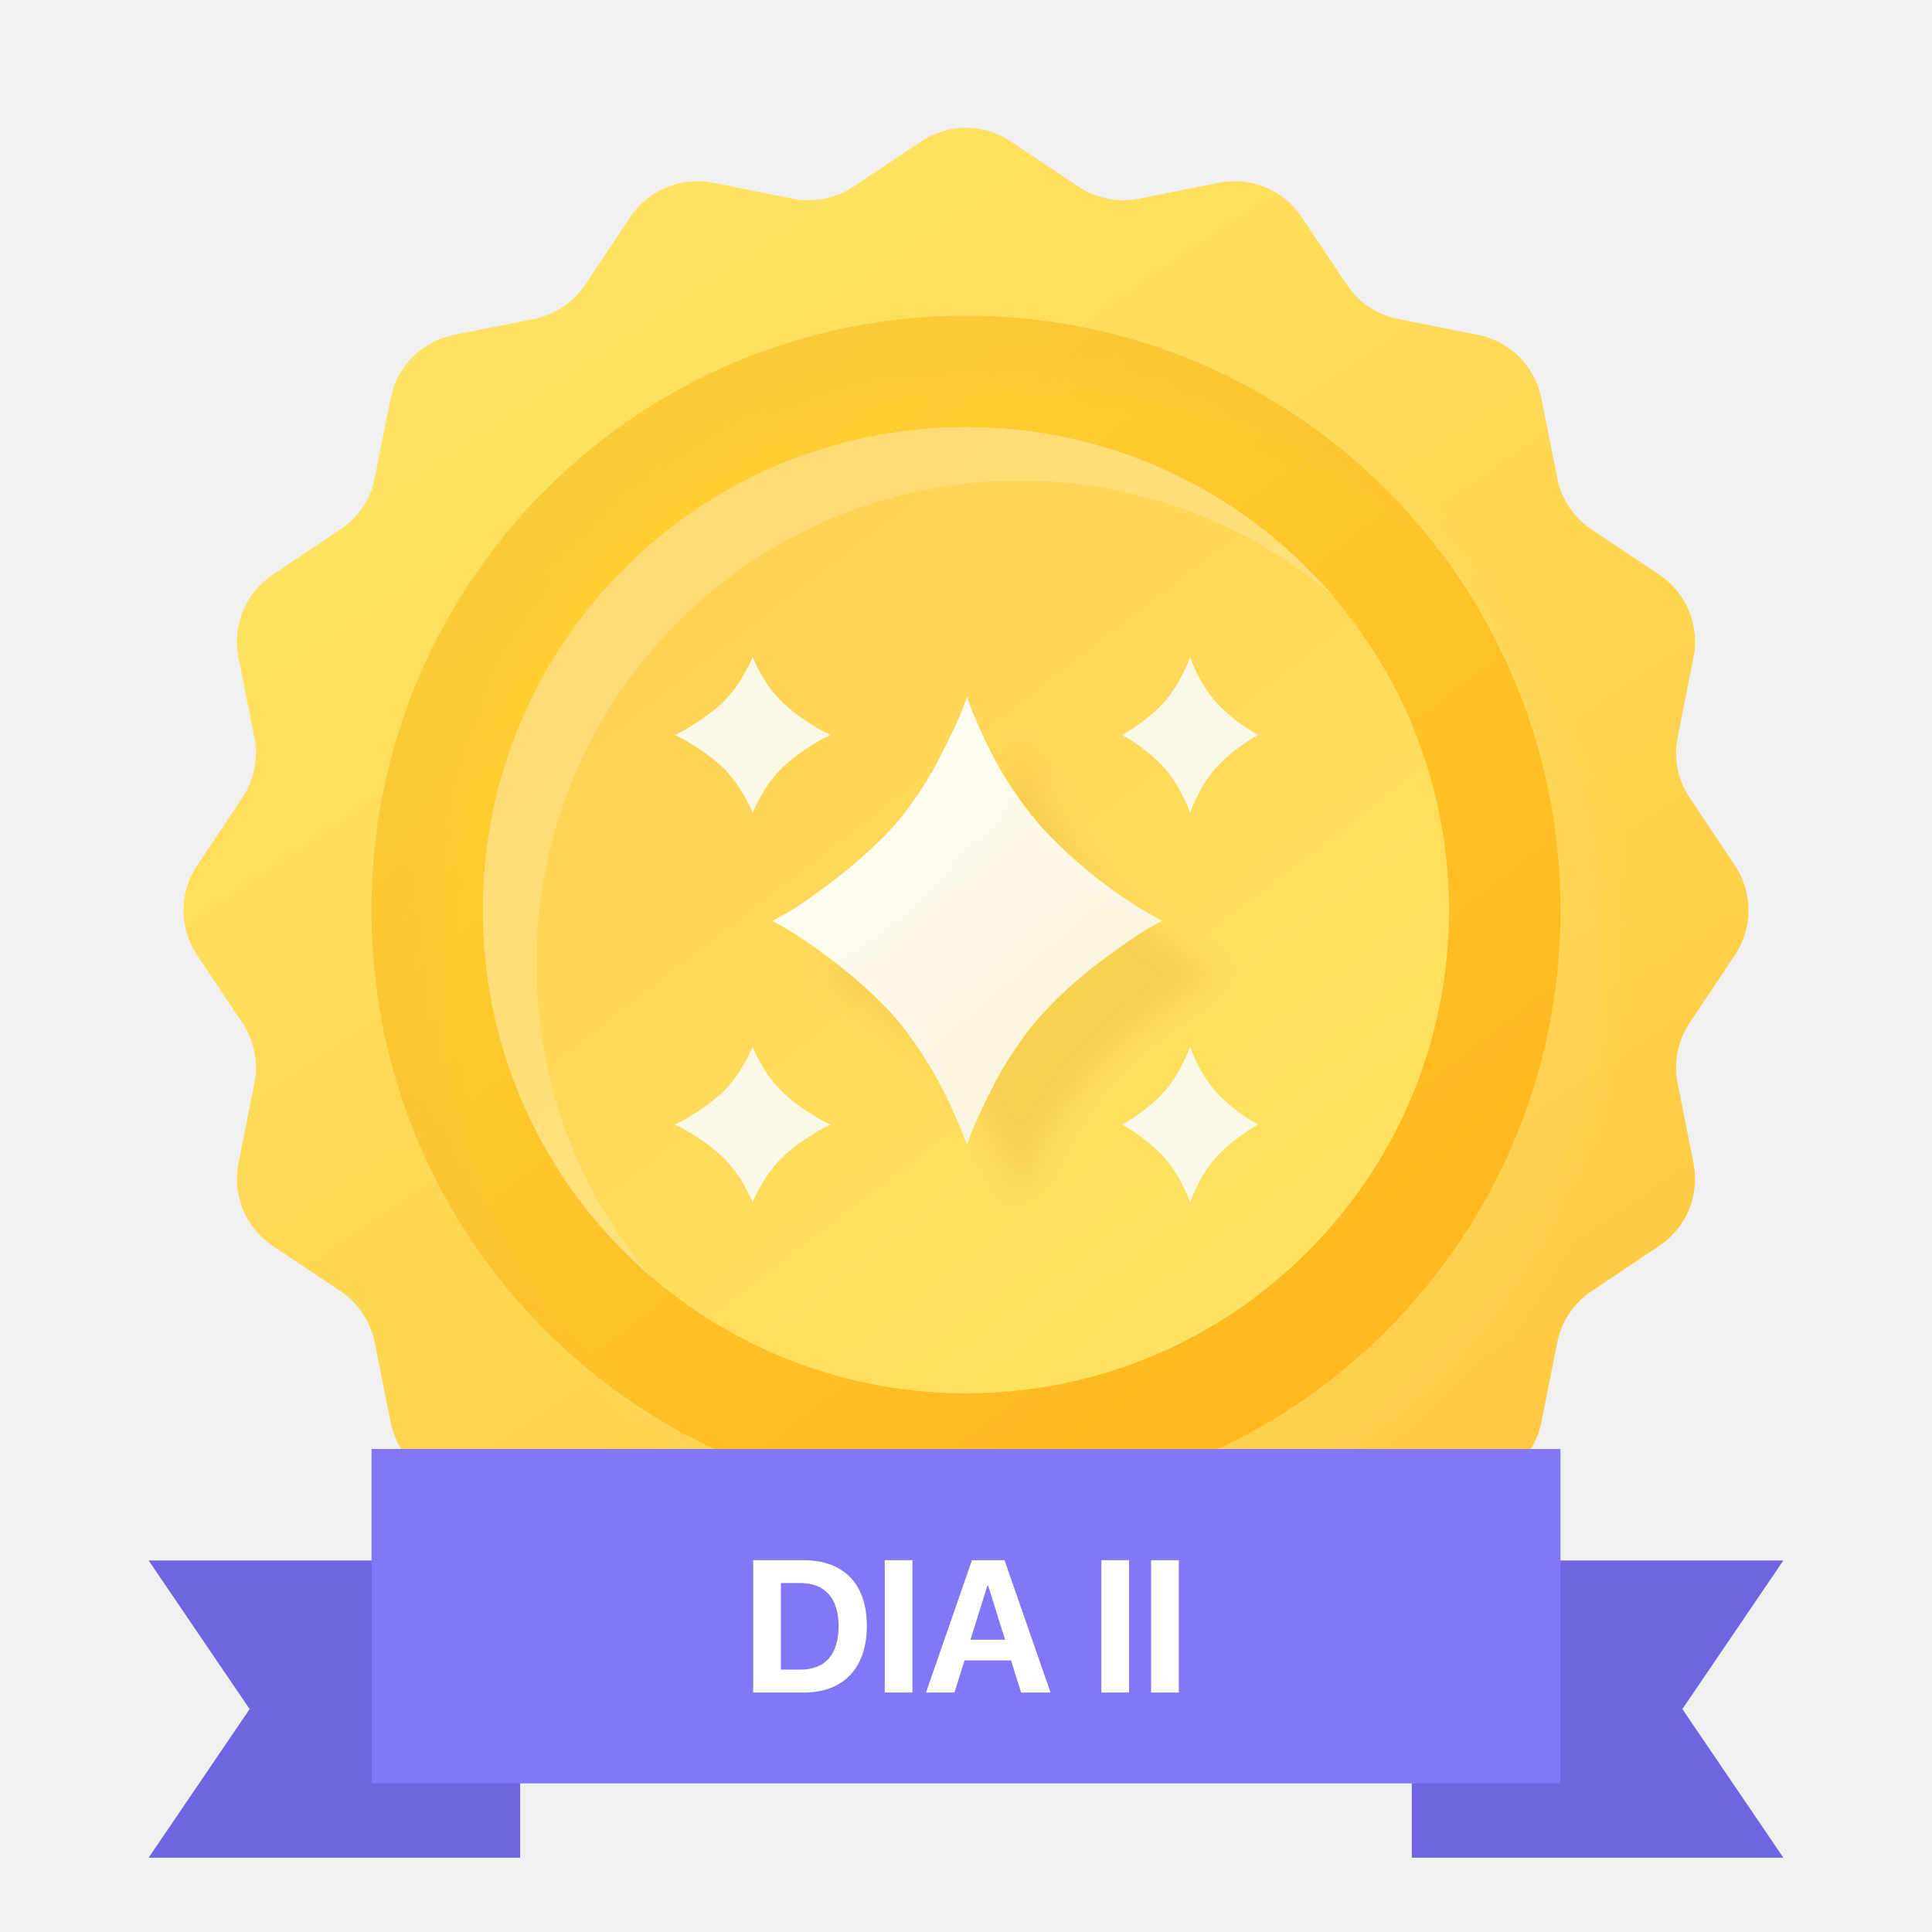
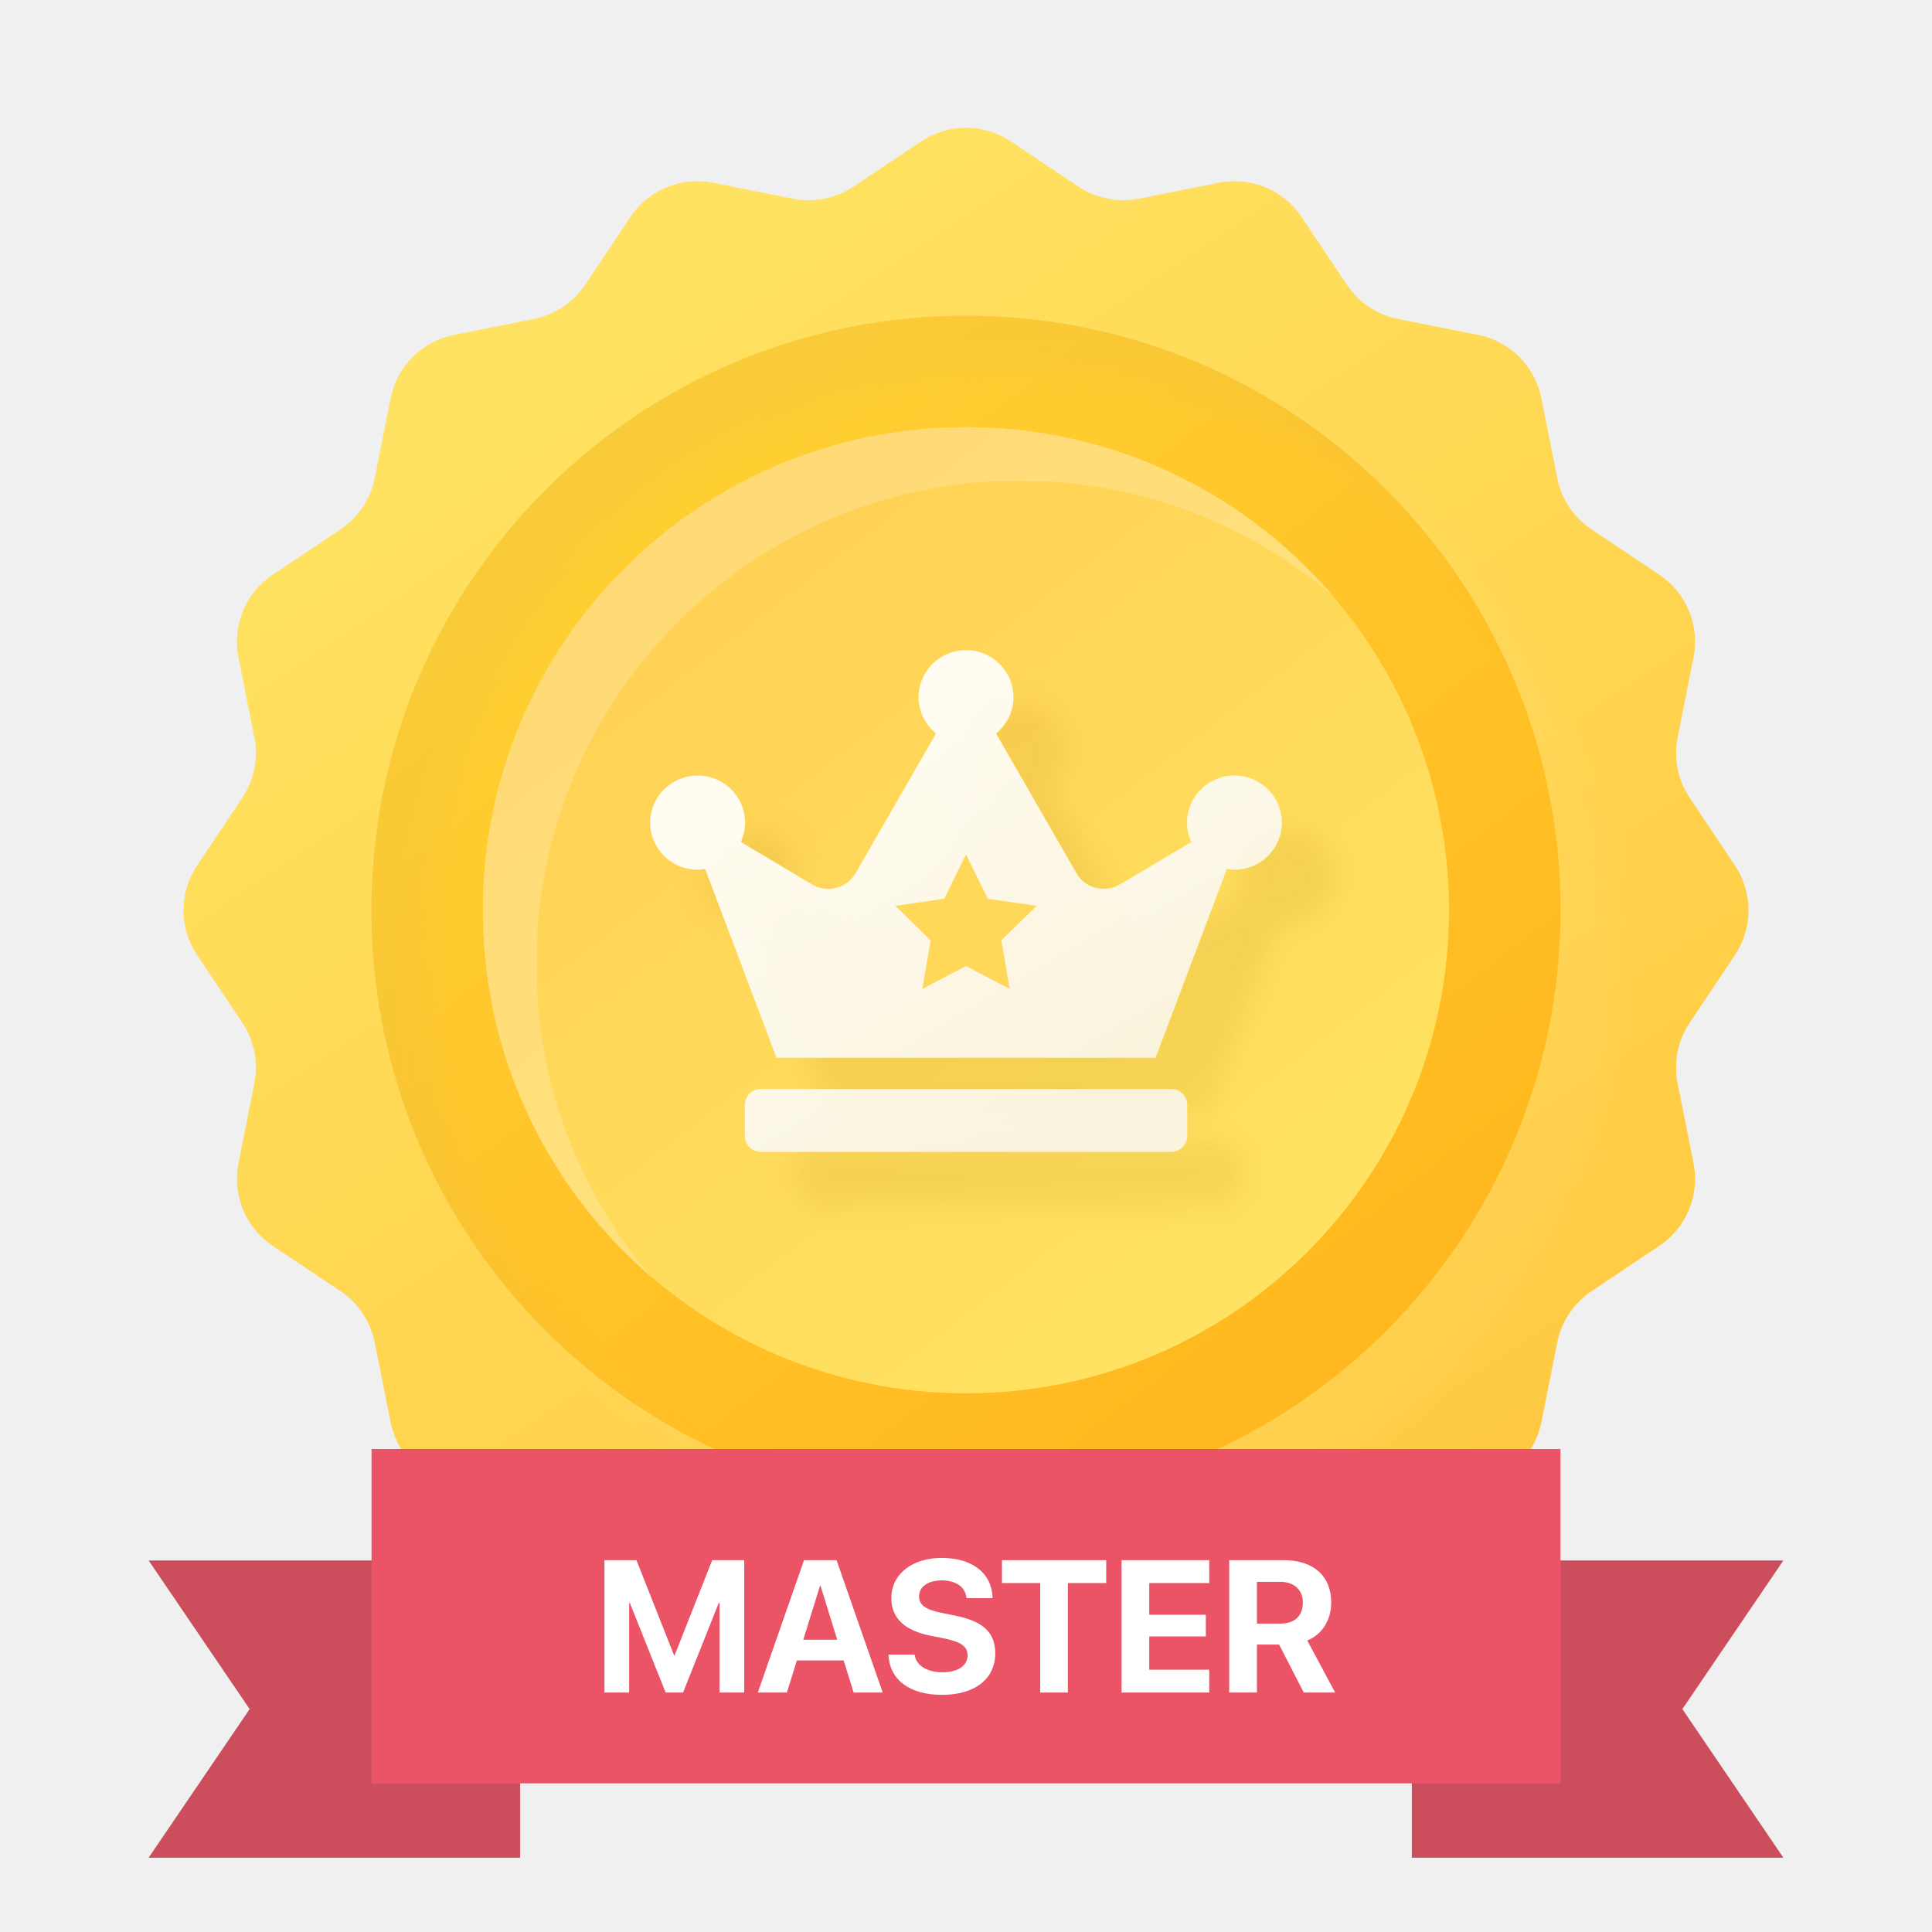
<svg xmlns="http://www.w3.org/2000/svg" width="72" height="72" viewBox="0 0 72 72" fill="none">
-   <path d="M34.334 5.268C35.343 4.594 36.658 4.594 37.667 5.268L40.194 6.956C40.855 7.398 41.665 7.559 42.446 7.404L45.427 6.811C46.617 6.575 47.832 7.078 48.506 8.087L50.195 10.614C50.637 11.275 51.323 11.734 52.104 11.889L55.085 12.482C56.275 12.719 57.205 13.649 57.441 14.839L58.035 17.82C58.19 18.6 58.649 19.287 59.31 19.729L61.837 21.418C62.846 22.092 63.349 23.307 63.113 24.497L62.52 27.478C62.365 28.258 62.526 29.068 62.968 29.73L64.656 32.257C65.33 33.266 65.33 34.581 64.656 35.59L62.968 38.117C62.526 38.779 62.365 39.589 62.52 40.369L63.113 43.35C63.349 44.54 62.846 45.755 61.837 46.429L59.31 48.118C58.649 48.56 58.19 49.247 58.035 50.027L57.441 53.008C57.205 54.198 56.275 55.128 55.085 55.365L52.104 55.958C51.323 56.113 50.637 56.572 50.195 57.233L48.506 59.761C47.832 60.769 46.617 61.273 45.427 61.036L42.446 60.443C41.665 60.288 40.855 60.449 40.194 60.891L37.667 62.58C36.658 63.253 35.343 63.253 34.334 62.58L31.806 60.891C31.145 60.449 30.335 60.288 29.555 60.443L26.574 61.036C25.384 61.273 24.169 60.769 23.494 59.761L21.805 57.233C21.363 56.572 20.677 56.113 19.897 55.958L16.916 55.365C15.726 55.128 14.796 54.198 14.559 53.008L13.966 50.027C13.81 49.247 13.352 48.56 12.69 48.118L10.163 46.429C9.155 45.755 8.651 44.54 8.888 43.35L9.48 40.369C9.636 39.589 9.474 38.779 9.033 38.117L7.344 35.59C6.67 34.581 6.67 33.266 7.344 32.257L9.033 29.73C9.474 29.068 9.636 28.258 9.48 27.478L8.888 24.497C8.651 23.307 9.155 22.092 10.163 21.418L12.69 19.729C13.352 19.287 13.81 18.6 13.966 17.82L14.559 14.839C14.796 13.649 15.726 12.719 16.916 12.482L19.897 11.889C20.677 11.734 21.363 11.275 21.805 10.614L23.494 8.087C24.169 7.078 25.384 6.575 26.574 6.811L29.555 7.404C30.335 7.559 31.145 7.398 31.806 6.956L34.334 5.268Z" fill="url(#paint0_linear_3449_24417)" />
-   <g filter="url(#filter0_di_3449_24417)">
-     <circle cx="36" cy="33.923" r="22.154" fill="url(#paint1_linear_3449_24417)" />
+   <path d="M34.334 5.268C35.343 4.594 36.658 4.594 37.667 5.268L40.194 6.956C40.855 7.398 41.665 7.559 42.446 7.404L45.427 6.811C46.617 6.575 47.832 7.078 48.506 8.087L50.195 10.614C50.637 11.275 51.323 11.734 52.104 11.889L55.085 12.482C56.275 12.719 57.205 13.649 57.441 14.839L58.035 17.82C58.19 18.6 58.649 19.287 59.31 19.729L61.837 21.418C62.846 22.092 63.349 23.307 63.113 24.497L62.52 27.478C62.365 28.258 62.526 29.068 62.968 29.73L64.656 32.257C65.33 33.266 65.33 34.581 64.656 35.59L62.968 38.117C62.526 38.779 62.365 39.589 62.52 40.369L63.113 43.35C63.349 44.54 62.846 45.755 61.837 46.429L59.31 48.118C58.649 48.56 58.19 49.247 58.035 50.027L57.441 53.008C57.205 54.198 56.275 55.128 55.085 55.365L52.104 55.958C51.323 56.113 50.637 56.572 50.195 57.233L48.506 59.761C47.832 60.769 46.617 61.273 45.427 61.036L42.446 60.443C41.665 60.288 40.855 60.449 40.194 60.891L37.667 62.58C36.658 63.253 35.343 63.253 34.334 62.58L31.806 60.891C31.145 60.449 30.335 60.288 29.555 60.443L26.574 61.036C25.384 61.273 24.169 60.769 23.494 59.761L21.805 57.233C21.363 56.572 20.677 56.113 19.897 55.958L16.916 55.365C15.726 55.128 14.796 54.198 14.559 53.008L13.966 50.027C13.81 49.247 13.352 48.56 12.69 48.118L10.163 46.429C9.155 45.755 8.651 44.54 8.888 43.35L9.48 40.369C9.636 39.589 9.474 38.779 9.033 38.117L7.344 35.59C6.67 34.581 6.67 33.266 7.344 32.257L9.033 29.73C9.474 29.068 9.636 28.258 9.48 27.478L8.888 24.497C8.651 23.307 9.155 22.092 10.163 21.418L12.69 19.729C13.352 19.287 13.81 18.6 13.966 17.82L14.559 14.839C14.796 13.649 15.726 12.719 16.916 12.482L19.897 11.889C20.677 11.734 21.363 11.275 21.805 10.614L23.494 8.087C24.169 7.078 25.384 6.575 26.574 6.811L29.555 7.404C30.335 7.559 31.145 7.398 31.806 6.956L34.334 5.268Z" fill="url(#paint0_linear_3466_25950)" />
+   <g filter="url(#filter0_di_3466_25950)">
+     <circle cx="36" cy="33.923" r="22.154" fill="url(#paint1_linear_3466_25950)" />
  </g>
-   <g filter="url(#filter1_i_3449_24417)">
-     <circle cx="36" cy="33.924" r="18" fill="url(#paint2_linear_3449_24417)" />
+   <g filter="url(#filter1_i_3466_25950)">
+     <circle cx="36" cy="33.924" r="18" fill="url(#paint2_linear_3466_25950)" />
  </g>
-   <g filter="url(#filter2_di_3449_24417)">
-     <path d="M28.773 34.321C28.924 34.245 29.135 34.13 29.406 33.978C29.676 33.826 30.176 33.478 30.907 32.934C31.637 32.391 32.31 31.809 32.927 31.189C33.316 30.798 33.687 30.352 34.038 29.852C34.39 29.352 34.682 28.882 34.914 28.441C35.147 28.001 35.352 27.591 35.531 27.21C35.709 26.83 35.836 26.531 35.912 26.313L36.042 25.971C36.063 26.058 36.101 26.175 36.155 26.321C36.209 26.468 36.334 26.759 36.529 27.194C36.723 27.629 36.931 28.05 37.153 28.458C37.375 28.865 37.667 29.325 38.029 29.836C38.392 30.347 38.768 30.798 39.157 31.189C39.763 31.809 40.412 32.38 41.104 32.902C41.796 33.424 42.337 33.788 42.727 33.994L43.294 34.321C43.143 34.397 42.932 34.514 42.662 34.671C42.391 34.829 41.891 35.177 41.161 35.715C40.431 36.253 39.763 36.832 39.157 37.452C38.768 37.843 38.395 38.289 38.038 38.789C37.681 39.289 37.386 39.76 37.153 40.2C36.921 40.64 36.715 41.05 36.537 41.431C36.358 41.812 36.231 42.111 36.155 42.328L36.042 42.67C36.009 42.584 35.966 42.467 35.912 42.32C35.858 42.173 35.734 41.882 35.539 41.447C35.344 41.013 35.136 40.591 34.914 40.184C34.693 39.776 34.403 39.316 34.046 38.805C33.689 38.294 33.316 37.843 32.927 37.452C32.31 36.832 31.653 36.261 30.955 35.739C30.258 35.218 29.725 34.851 29.357 34.639C28.989 34.427 28.795 34.321 28.773 34.321Z" fill="url(#paint3_linear_3449_24417)" />
+   <g filter="url(#filter2_di_3466_25950)">
+     <path d="M43.65 40.586H28.35C28.026 40.586 27.762 40.849 27.762 41.17V42.339C27.762 42.66 28.026 42.923 28.35 42.923H43.65C43.974 42.923 44.239 42.66 44.239 42.339V41.17C44.239 40.849 43.974 40.586 43.65 40.586ZM46.004 28.904C45.029 28.904 44.239 29.689 44.239 30.656C44.239 30.915 44.297 31.156 44.401 31.379L41.738 32.963C41.171 33.299 40.439 33.109 40.112 32.54L37.115 27.334C37.508 27.012 37.766 26.53 37.766 25.983C37.766 25.015 36.975 24.23 36 24.23C35.026 24.23 34.235 25.015 34.235 25.983C34.235 26.53 34.492 27.012 34.886 27.334L31.888 32.54C31.561 33.109 30.825 33.299 30.263 32.963L27.604 31.379C27.703 31.16 27.765 30.915 27.765 30.656C27.765 29.689 26.975 28.904 26 28.904C25.025 28.904 24.231 29.689 24.231 30.656C24.231 31.623 25.022 32.408 25.996 32.408C26.092 32.408 26.188 32.394 26.279 32.379L28.939 39.418H43.062L45.721 32.379C45.813 32.394 45.908 32.408 46.004 32.408C46.979 32.408 47.769 31.623 47.769 30.656C47.769 29.689 46.979 28.904 46.004 28.904Z" fill="url(#paint3_linear_3466_25950)" />
  </g>
-   <path d="M25.143 27.389C25.203 27.362 25.288 27.323 25.396 27.27C25.504 27.217 25.704 27.096 25.996 26.907C26.288 26.717 26.557 26.515 26.804 26.3C26.96 26.163 27.108 26.008 27.249 25.834C27.389 25.66 27.506 25.497 27.599 25.344C27.692 25.191 27.774 25.048 27.846 24.916C27.917 24.783 27.968 24.679 27.998 24.604L28.05 24.484C28.059 24.515 28.074 24.555 28.096 24.606C28.117 24.657 28.167 24.759 28.245 24.91C28.323 25.061 28.406 25.208 28.495 25.349C28.583 25.491 28.7 25.651 28.845 25.829C28.99 26.006 29.14 26.163 29.296 26.3C29.538 26.515 29.798 26.714 30.075 26.895C30.352 27.077 30.568 27.203 30.724 27.275L30.951 27.389C30.891 27.415 30.806 27.456 30.698 27.511C30.59 27.566 30.39 27.686 30.098 27.874C29.806 28.061 29.538 28.262 29.296 28.478C29.14 28.614 28.991 28.769 28.848 28.943C28.706 29.117 28.588 29.28 28.495 29.434C28.402 29.587 28.32 29.73 28.248 29.862C28.177 29.994 28.126 30.098 28.096 30.174L28.05 30.293C28.037 30.263 28.02 30.222 27.998 30.171C27.977 30.12 27.927 30.019 27.849 29.868C27.771 29.716 27.688 29.57 27.599 29.428C27.51 29.286 27.395 29.126 27.252 28.949C27.109 28.771 26.96 28.614 26.804 28.478C26.557 28.262 26.295 28.064 26.015 27.882C25.736 27.701 25.523 27.573 25.376 27.499C25.229 27.426 25.151 27.389 25.143 27.389Z" fill="#FCF8E8" />
-   <path d="M25.143 41.91C25.203 41.884 25.288 41.844 25.396 41.791C25.504 41.738 25.704 41.617 25.996 41.428C26.288 41.239 26.557 41.037 26.804 40.821C26.96 40.685 27.108 40.53 27.249 40.356C27.389 40.182 27.506 40.018 27.599 39.865C27.692 39.712 27.774 39.569 27.846 39.437C27.917 39.305 27.968 39.201 27.998 39.125L28.05 39.006C28.059 39.036 28.074 39.077 28.096 39.128C28.117 39.179 28.167 39.28 28.245 39.431C28.323 39.583 28.406 39.729 28.495 39.871C28.583 40.013 28.7 40.172 28.845 40.35C28.99 40.528 29.14 40.685 29.296 40.821C29.538 41.037 29.798 41.235 30.075 41.417C30.352 41.598 30.568 41.725 30.724 41.797L30.951 41.91C30.891 41.937 30.806 41.977 30.698 42.032C30.59 42.087 30.39 42.208 30.098 42.395C29.806 42.582 29.538 42.784 29.296 42.999C29.14 43.135 28.991 43.291 28.848 43.464C28.706 43.638 28.588 43.802 28.495 43.955C28.402 44.108 28.32 44.251 28.248 44.383C28.177 44.516 28.126 44.62 28.096 44.695L28.05 44.815C28.037 44.784 28.02 44.744 27.998 44.693C27.977 44.642 27.927 44.54 27.849 44.389C27.771 44.238 27.688 44.091 27.599 43.949C27.51 43.808 27.395 43.648 27.252 43.47C27.109 43.292 26.96 43.135 26.804 42.999C26.557 42.784 26.295 42.585 26.015 42.404C25.736 42.222 25.523 42.094 25.376 42.021C25.229 41.947 25.151 41.91 25.143 41.91Z" fill="#FCF8E8" />
-   <path d="M41.809 27.389C41.862 27.362 41.935 27.323 42.03 27.27C42.125 27.217 42.3 27.096 42.555 26.907C42.811 26.717 43.047 26.515 43.262 26.3C43.399 26.163 43.528 26.008 43.651 25.834C43.774 25.66 43.877 25.497 43.958 25.344C44.039 25.191 44.111 25.048 44.174 24.916C44.236 24.783 44.281 24.679 44.307 24.604L44.353 24.484C44.36 24.515 44.373 24.555 44.392 24.606C44.411 24.657 44.455 24.759 44.523 24.91C44.591 25.061 44.664 25.208 44.742 25.349C44.819 25.491 44.922 25.651 45.048 25.829C45.175 26.006 45.307 26.163 45.443 26.3C45.655 26.515 45.882 26.714 46.124 26.895C46.367 27.077 46.556 27.203 46.692 27.275L46.891 27.389C46.838 27.415 46.764 27.456 46.67 27.511C46.575 27.566 46.4 27.686 46.144 27.874C45.889 28.061 45.655 28.262 45.443 28.478C45.307 28.614 45.176 28.769 45.051 28.943C44.926 29.117 44.823 29.28 44.742 29.434C44.66 29.587 44.588 29.73 44.526 29.862C44.463 29.994 44.419 30.098 44.392 30.174L44.353 30.293C44.341 30.263 44.326 30.222 44.307 30.171C44.288 30.12 44.245 30.019 44.177 29.868C44.108 29.716 44.036 29.57 43.958 29.428C43.88 29.286 43.779 29.126 43.654 28.949C43.529 28.771 43.399 28.614 43.262 28.478C43.047 28.262 42.817 28.064 42.572 27.882C42.328 27.701 42.142 27.573 42.013 27.499C41.884 27.426 41.816 27.389 41.809 27.389Z" fill="#FCF8E8" />
-   <path d="M41.809 41.91C41.862 41.884 41.935 41.844 42.03 41.791C42.125 41.738 42.3 41.617 42.555 41.428C42.811 41.239 43.047 41.037 43.262 40.821C43.399 40.685 43.528 40.53 43.651 40.356C43.774 40.182 43.877 40.018 43.958 39.865C44.039 39.712 44.111 39.569 44.174 39.437C44.236 39.305 44.281 39.201 44.307 39.125L44.353 39.006C44.36 39.036 44.373 39.077 44.392 39.128C44.411 39.179 44.455 39.28 44.523 39.431C44.591 39.583 44.664 39.729 44.742 39.871C44.819 40.013 44.922 40.172 45.048 40.35C45.175 40.528 45.307 40.685 45.443 40.821C45.655 41.037 45.882 41.235 46.124 41.417C46.367 41.598 46.556 41.725 46.692 41.797L46.891 41.91C46.838 41.937 46.764 41.977 46.67 42.032C46.575 42.087 46.4 42.208 46.144 42.395C45.889 42.582 45.655 42.784 45.443 42.999C45.307 43.135 45.176 43.291 45.051 43.464C44.926 43.638 44.823 43.802 44.742 43.955C44.66 44.108 44.588 44.251 44.526 44.383C44.463 44.516 44.419 44.62 44.392 44.695L44.353 44.815C44.341 44.784 44.326 44.744 44.307 44.693C44.288 44.642 44.245 44.54 44.177 44.389C44.108 44.238 44.036 44.091 43.958 43.949C43.88 43.808 43.779 43.648 43.654 43.47C43.529 43.292 43.399 43.135 43.262 42.999C43.047 42.784 42.817 42.585 42.572 42.404C42.328 42.222 42.142 42.094 42.013 42.021C41.884 41.947 41.816 41.91 41.809 41.91Z" fill="#FCF8E8" />
-   <path d="M19.385 58.154L19.385 69.231L5.539 69.231L9.303 63.693L5.539 58.154L19.385 58.154Z" fill="#6F65E0" />
-   <path d="M52.615 69.231L52.615 58.154L66.461 58.154L62.697 63.692L66.461 69.231L52.615 69.231Z" fill="#6F65E0" />
-   <rect x="13.846" y="54" width="44.308" height="12.461" fill="#8177F7" />
-   <path d="M28.07 58.144V63.076H29.954C31.434 63.076 32.305 62.157 32.305 60.591C32.305 59.026 31.434 58.144 29.954 58.144H28.07ZM29.102 58.995H29.831C30.74 58.995 31.252 59.562 31.252 60.595C31.252 61.661 30.753 62.222 29.831 62.222H29.102V58.995ZM34.004 63.076V58.144H32.972V63.076H34.004ZM38.054 63.076H39.151L37.435 58.144H36.222L34.51 63.076H35.569L35.945 61.88H37.678L38.054 63.076ZM36.8 59.087H36.824L37.456 61.107H36.167L36.8 59.087ZM42.077 63.076V58.144H41.045V63.076H42.077ZM43.93 63.076V58.144H42.898V63.076H43.93Z" fill="white" />
+   <path d="M36 31.846L36.814 33.495L38.634 33.759L37.317 35.043L37.628 36.855L36 36L34.373 36.855L34.683 35.043L33.367 33.759L35.186 33.495L36 31.846Z" fill="#FFD759" />
+   <path d="M19.385 58.154L19.385 69.231L5.539 69.231L9.303 63.693L5.539 58.154L19.385 58.154Z" fill="#CC4E5D" />
+   <path d="M52.615 69.231L52.615 58.154L66.461 58.154L62.697 63.692L66.461 69.231L52.615 69.231Z" fill="#CC4E5D" />
+   <rect x="13.846" y="54" width="44.308" height="12.461" fill="#EB5466" />
+   <path d="M22.526 63.076H23.446V59.74H23.473L24.806 63.076H25.455L26.785 59.74H26.816V63.076H27.735V58.144H26.542L25.141 61.688H25.12L23.719 58.144H22.526V63.076ZM28.241 63.076H29.325L29.697 61.88H31.44L31.813 63.076H32.896L31.177 58.144H29.964L28.241 63.076ZM30.558 59.101H30.579L31.201 61.107H29.936L30.558 59.101ZM35.101 63.162C36.345 63.162 37.09 62.56 37.09 61.613V61.61C37.09 60.834 36.625 60.414 35.593 60.209L35.07 60.102C34.503 59.99 34.25 59.809 34.25 59.498V59.494C34.25 59.142 34.568 58.899 35.097 58.896C35.607 58.896 35.962 59.132 36.014 59.518L36.017 59.559H36.991L36.988 59.494C36.94 58.629 36.239 58.059 35.097 58.059C34.004 58.059 33.218 58.653 33.218 59.556V59.559C33.218 60.301 33.71 60.766 34.684 60.96L35.203 61.063C35.815 61.19 36.058 61.357 36.058 61.692V61.695C36.058 62.071 35.699 62.321 35.128 62.321C34.564 62.321 34.157 62.081 34.093 61.699L34.086 61.661H33.112L33.115 61.716C33.173 62.625 33.928 63.162 35.101 63.162ZM38.765 63.076H39.797V58.995H41.226V58.144H37.34V58.995H38.765V63.076ZM41.797 63.076H45.064V62.225H42.829V60.984H44.938V60.178H42.829V58.995H45.064V58.144H41.797V63.076ZM45.809 63.076H46.842V61.289H47.669L48.588 63.076H49.757L48.718 61.135C49.265 60.919 49.61 60.379 49.61 59.73V59.723C49.61 58.732 48.954 58.144 47.846 58.144H45.809V63.076ZM46.842 60.506V58.951H47.72C48.229 58.951 48.554 59.252 48.554 59.723V59.73C48.554 60.215 48.246 60.506 47.734 60.506H46.842Z" fill="white" />
  <defs>
-     <filter id="filter0_di_3449_24417" x="13.846" y="11.77" width="47.308" height="47.309" filterUnits="userSpaceOnUse" color-interpolation-filters="sRGB">
+     <filter id="filter0_di_3466_25950" x="13.846" y="11.77" width="47.308" height="47.309" filterUnits="userSpaceOnUse" color-interpolation-filters="sRGB">
      <feFlood flood-opacity="0" result="BackgroundImageFix" />
      <feColorMatrix in="SourceAlpha" type="matrix" values="0 0 0 0 0 0 0 0 0 0 0 0 0 0 0 0 0 0 127 0" result="hardAlpha" />
      <feOffset dx="2" dy="2" />
      <feGaussianBlur stdDeviation="0.5" />
      <feComposite in2="hardAlpha" operator="out" />
      <feColorMatrix type="matrix" values="0 0 0 0 1 0 0 0 0 1 0 0 0 0 1 0 0 0 0.05 0" />
-       <feBlend mode="normal" in2="BackgroundImageFix" result="effect1_dropShadow_3449_24417" />
-       <feBlend mode="normal" in="SourceGraphic" in2="effect1_dropShadow_3449_24417" result="shape" />
+       <feBlend mode="normal" in2="BackgroundImageFix" result="effect1_dropShadow_3466_25950" />
+       <feBlend mode="normal" in="SourceGraphic" in2="effect1_dropShadow_3466_25950" result="shape" />
      <feColorMatrix in="SourceAlpha" type="matrix" values="0 0 0 0 0 0 0 0 0 0 0 0 0 0 0 0 0 0 127 0" result="hardAlpha" />
      <feOffset dx="2" dy="2" />
      <feGaussianBlur stdDeviation="0.5" />
      <feComposite in2="hardAlpha" operator="arithmetic" k2="-1" k3="1" />
      <feColorMatrix type="matrix" values="0 0 0 0 0.906 0 0 0 0 0.729 0 0 0 0 0.29 0 0 0 0.2 0" />
-       <feBlend mode="normal" in2="shape" result="effect2_innerShadow_3449_24417" />
+       <feBlend mode="normal" in2="shape" result="effect2_innerShadow_3466_25950" />
    </filter>
-     <filter id="filter1_i_3449_24417" x="18" y="15.924" width="36" height="36" filterUnits="userSpaceOnUse" color-interpolation-filters="sRGB">
+     <filter id="filter1_i_3466_25950" x="18" y="15.924" width="36" height="36" filterUnits="userSpaceOnUse" color-interpolation-filters="sRGB">
      <feFlood flood-opacity="0" result="BackgroundImageFix" />
      <feBlend mode="normal" in="SourceGraphic" in2="BackgroundImageFix" result="shape" />
      <feColorMatrix in="SourceAlpha" type="matrix" values="0 0 0 0 0 0 0 0 0 0 0 0 0 0 0 0 0 0 127 0" result="hardAlpha" />
      <feOffset dx="2" dy="2" />
      <feComposite in2="hardAlpha" operator="arithmetic" k2="-1" k3="1" />
      <feColorMatrix type="matrix" values="0 0 0 0 1 0 0 0 0 1 0 0 0 0 1 0 0 0 0.2 0" />
-       <feBlend mode="normal" in2="shape" result="effect1_innerShadow_3449_24417" />
+       <feBlend mode="normal" in2="shape" result="effect1_innerShadow_3466_25950" />
    </filter>
-     <filter id="filter2_di_3449_24417" x="28.773" y="25.971" width="17.521" height="19.699" filterUnits="userSpaceOnUse" color-interpolation-filters="sRGB">
+     <filter id="filter2_di_3466_25950" x="24.231" y="24.23" width="26.539" height="21.691" filterUnits="userSpaceOnUse" color-interpolation-filters="sRGB">
      <feFlood flood-opacity="0" result="BackgroundImageFix" />
      <feColorMatrix in="SourceAlpha" type="matrix" values="0 0 0 0 0 0 0 0 0 0 0 0 0 0 0 0 0 0 127 0" result="hardAlpha" />
      <feOffset dx="2" dy="2" />
      <feGaussianBlur stdDeviation="0.5" />
      <feComposite in2="hardAlpha" operator="out" />
      <feColorMatrix type="matrix" values="0 0 0 0 0.75 0 0 0 0 0.567 0 0 0 0 0.103 0 0 0 0.15 0" />
-       <feBlend mode="normal" in2="BackgroundImageFix" result="effect1_dropShadow_3449_24417" />
-       <feBlend mode="normal" in="SourceGraphic" in2="effect1_dropShadow_3449_24417" result="shape" />
+       <feBlend mode="normal" in2="BackgroundImageFix" result="effect1_dropShadow_3466_25950" />
+       <feBlend mode="normal" in="SourceGraphic" in2="effect1_dropShadow_3466_25950" result="shape" />
      <feColorMatrix in="SourceAlpha" type="matrix" values="0 0 0 0 0 0 0 0 0 0 0 0 0 0 0 0 0 0 127 0" result="hardAlpha" />
      <feOffset dx="2" dy="2" />
      <feGaussianBlur stdDeviation="0.5" />
      <feComposite in2="hardAlpha" operator="arithmetic" k2="-1" k3="1" />
      <feColorMatrix type="matrix" values="0 0 0 0 1 0 0 0 0 1 0 0 0 0 1 0 0 0 0.1 0" />
-       <feBlend mode="normal" in2="shape" result="effect2_innerShadow_3449_24417" />
+       <feBlend mode="normal" in2="shape" result="effect2_innerShadow_3466_25950" />
    </filter>
-     <linearGradient id="paint0_linear_3449_24417" x1="19.243" y1="14.105" x2="50.649" y2="60.846" gradientUnits="userSpaceOnUse">
+     <linearGradient id="paint0_linear_3466_25950" x1="19.243" y1="14.105" x2="50.649" y2="60.846" gradientUnits="userSpaceOnUse">
      <stop stop-color="#FFE261" />
      <stop offset="1" stop-color="#FFC940" />
    </linearGradient>
-     <linearGradient id="paint1_linear_3449_24417" x1="23.077" y1="18.539" x2="48" y2="50.846" gradientUnits="userSpaceOnUse">
+     <linearGradient id="paint1_linear_3466_25950" x1="23.077" y1="18.539" x2="48" y2="50.846" gradientUnits="userSpaceOnUse">
      <stop stop-color="#FFD033" />
      <stop offset="1" stop-color="#FFB81F" />
    </linearGradient>
-     <linearGradient id="paint2_linear_3449_24417" x1="25.5" y1="21.424" x2="45.75" y2="47.674" gradientUnits="userSpaceOnUse">
+     <linearGradient id="paint2_linear_3466_25950" x1="25.5" y1="21.424" x2="45.75" y2="47.674" gradientUnits="userSpaceOnUse">
      <stop stop-color="#FFD154" />
      <stop offset="1" stop-color="#FFE261" />
    </linearGradient>
-     <linearGradient id="paint3_linear_3449_24417" x1="31.496" y1="29.798" x2="40.099" y2="39.773" gradientUnits="userSpaceOnUse">
+     <linearGradient id="paint3_linear_3466_25950" x1="28.644" y1="28.514" x2="37.205" y2="42.887" gradientUnits="userSpaceOnUse">
      <stop stop-color="#FFFCF0" />
      <stop offset="1" stop-color="#FAF3DC" />
    </linearGradient>
  </defs>
</svg>
